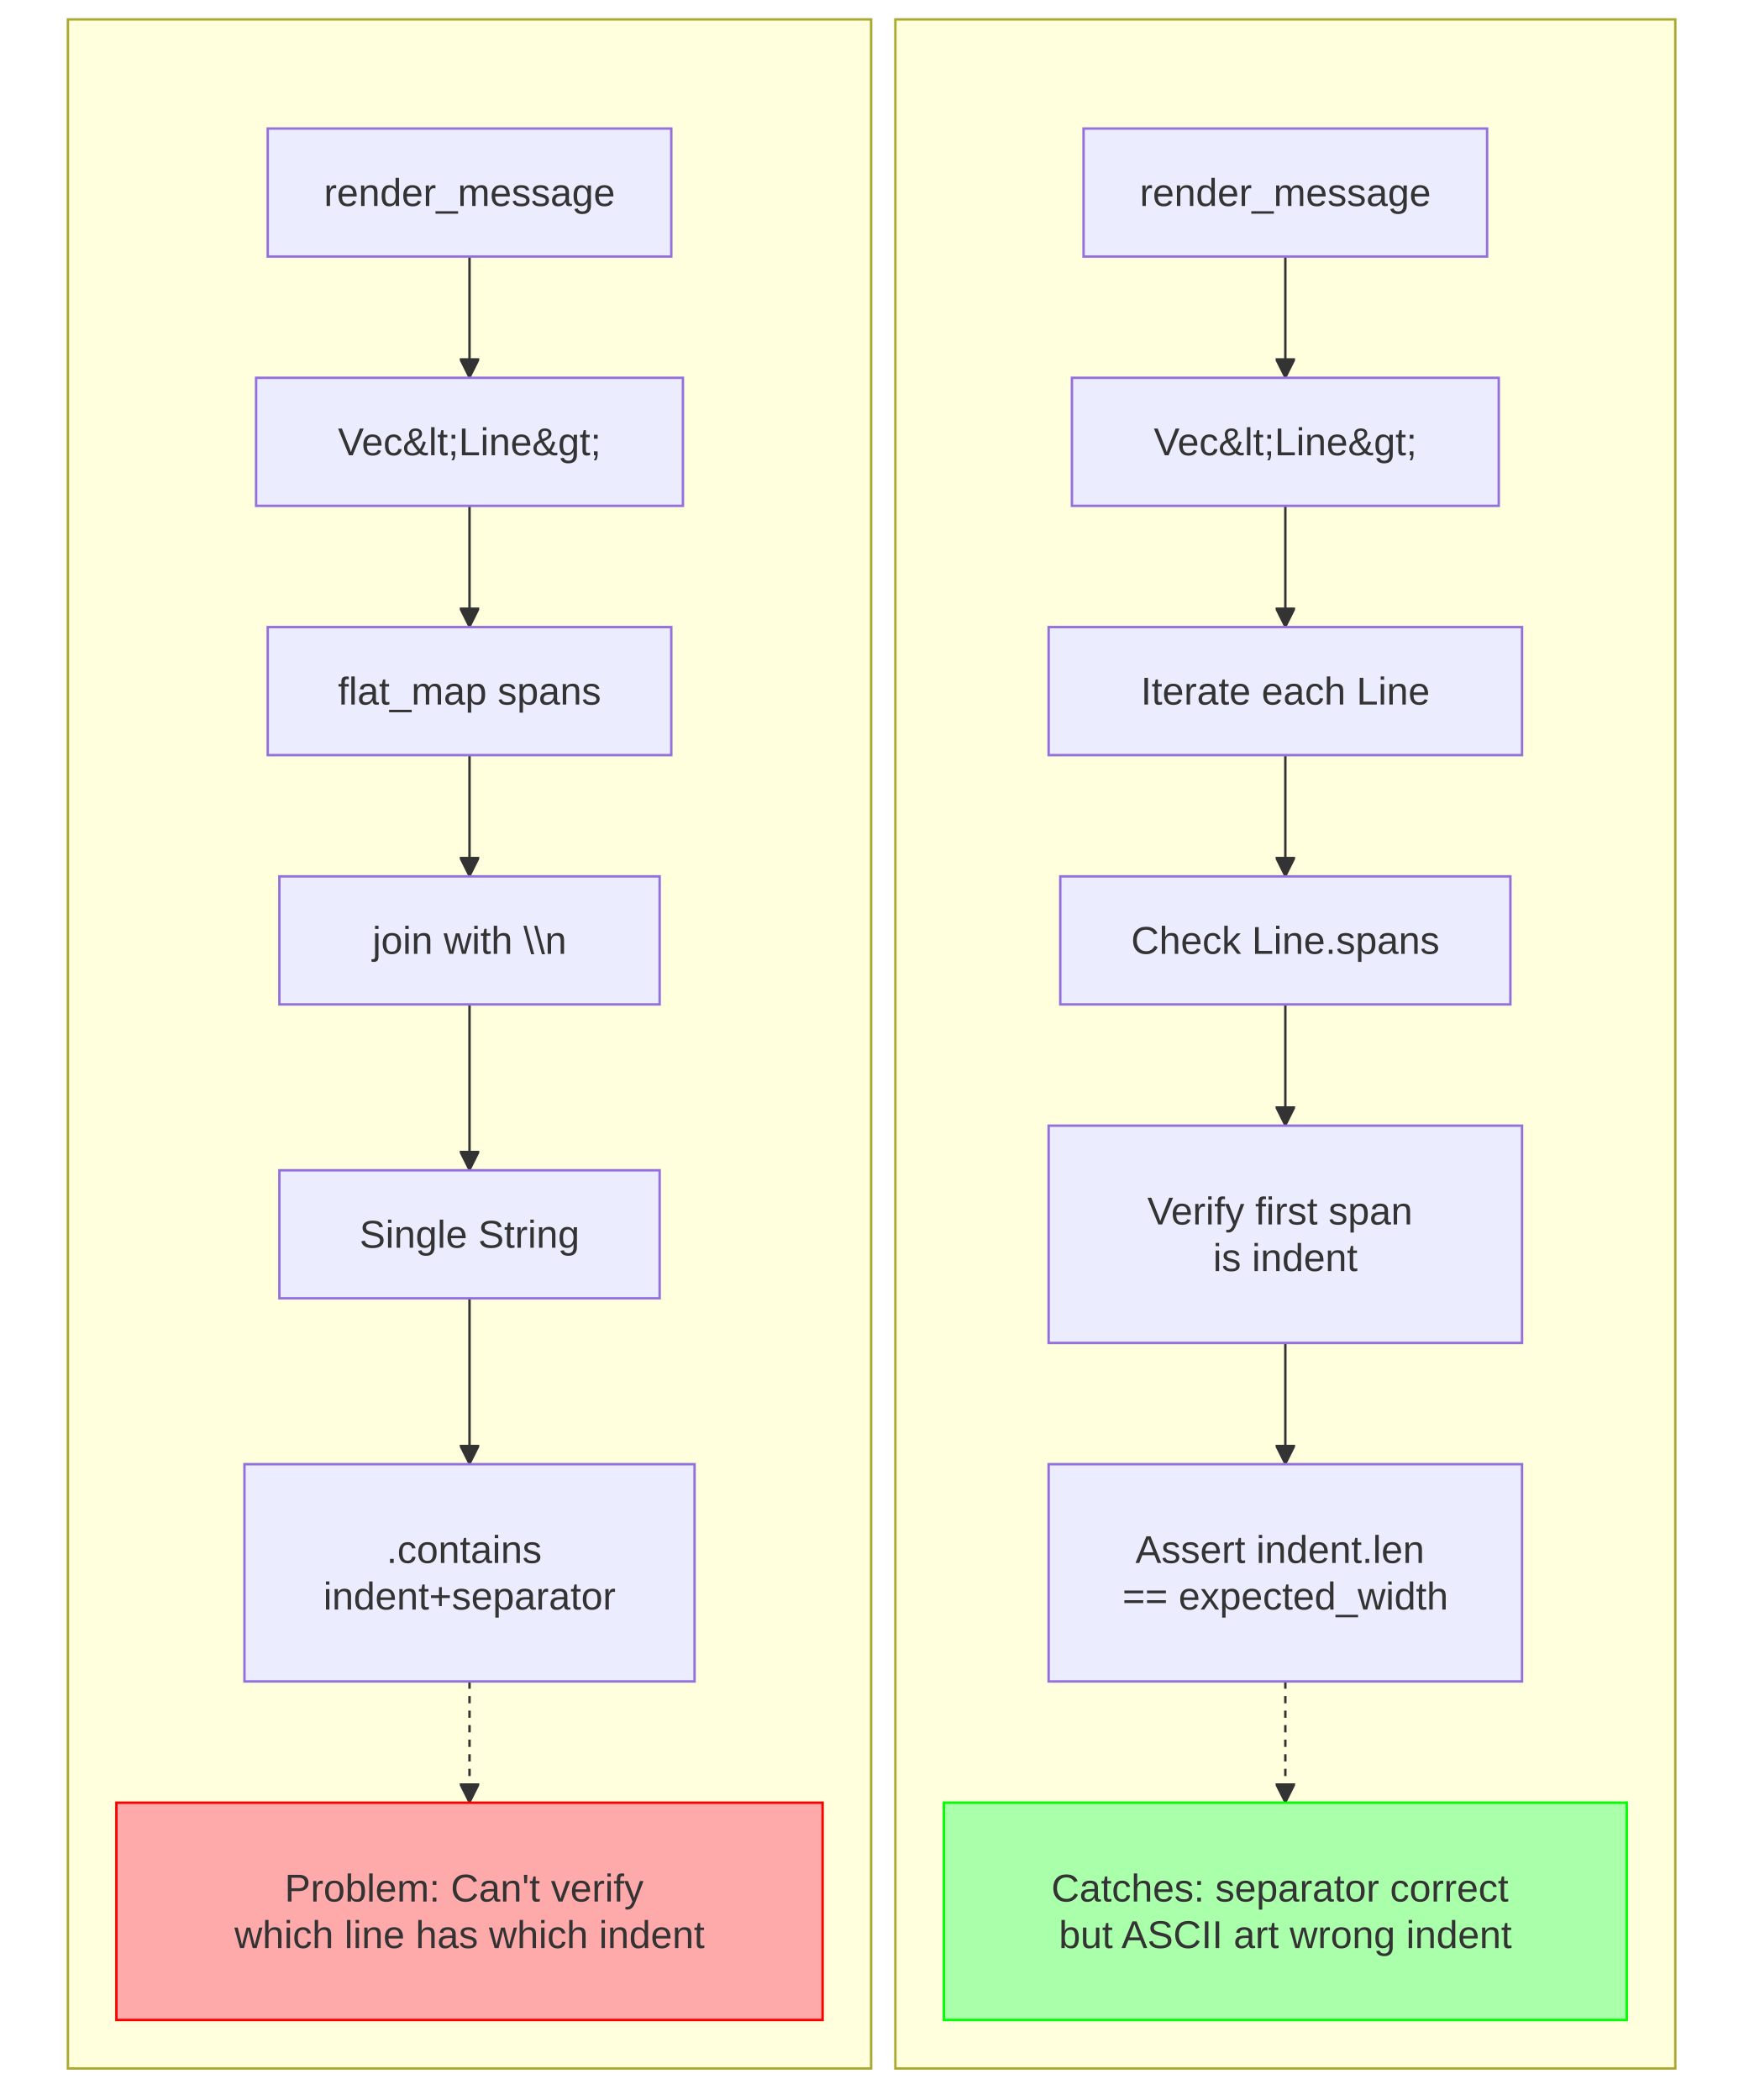
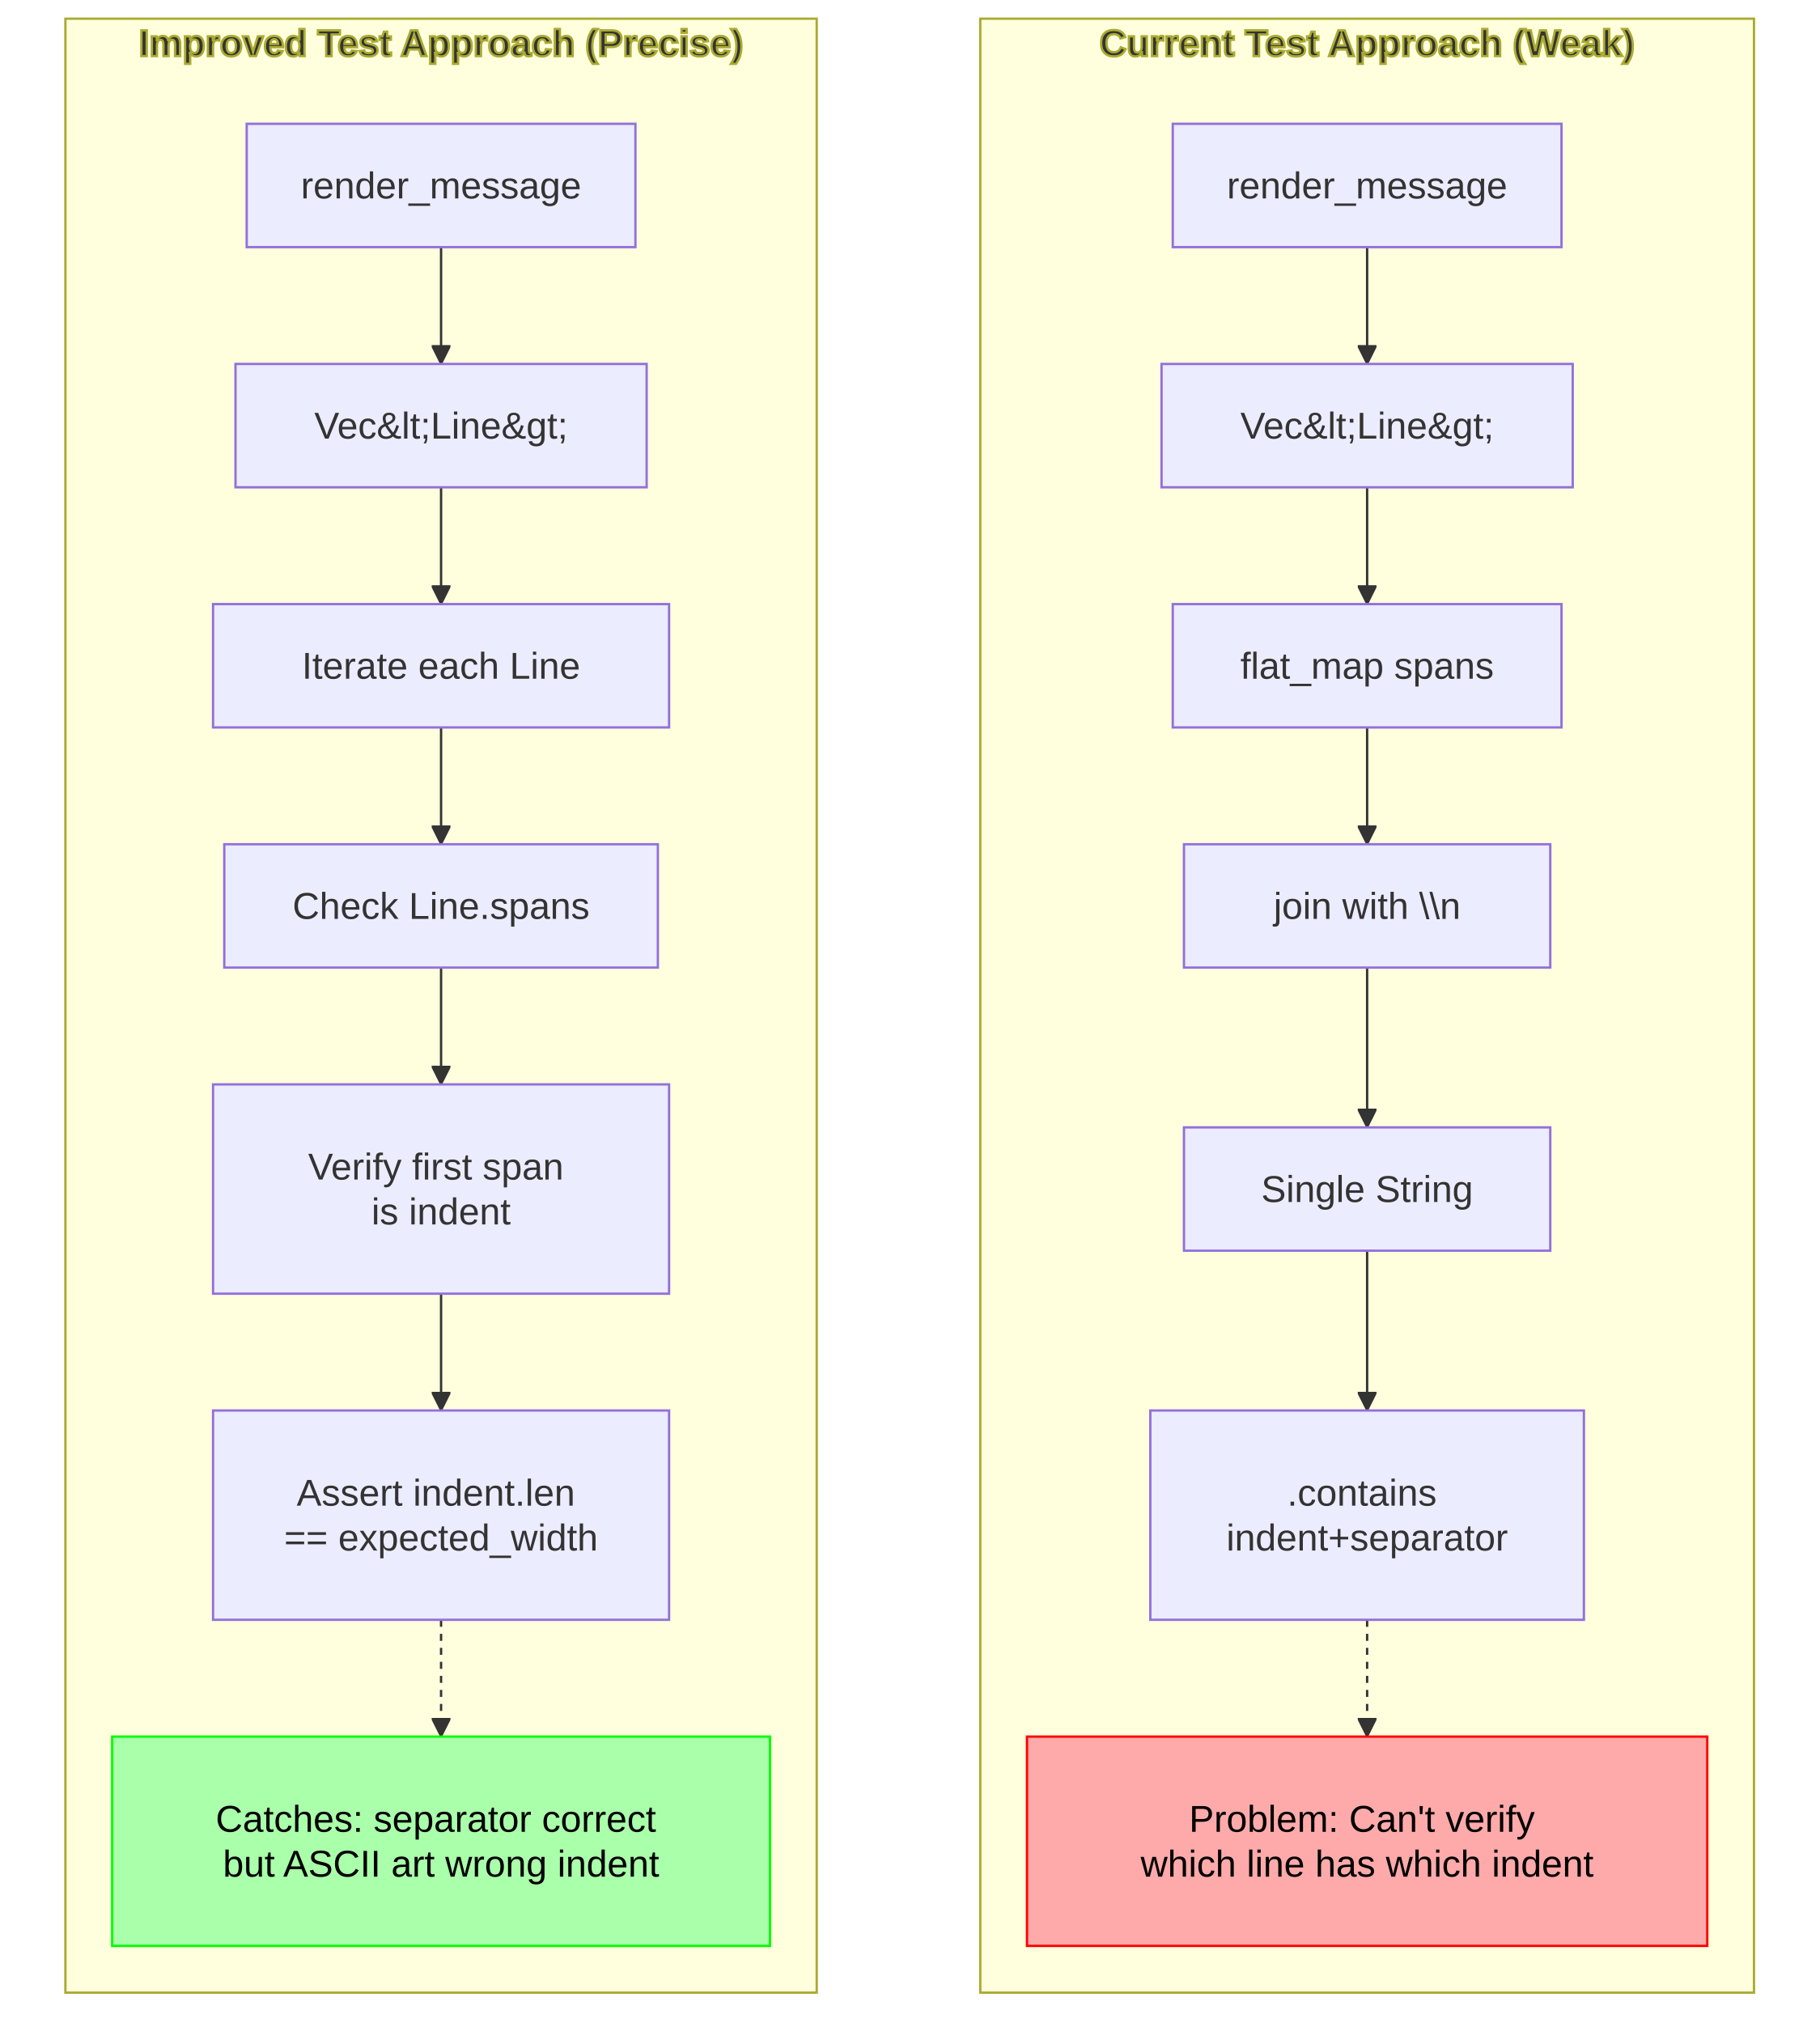
- <svg xmlns="http://www.w3.org/2000/svg" width="718.8" height="866" viewBox="-8 -28 718.8 866" class="mermaid">
+ <svg xmlns="http://www.w3.org/2000/svg" width="778.8" height="866" viewBox="-8 -28 778.8 866" class="mermaid">
  <style>

.mermaid {
  font-family: trebuchet ms, verdana, arial, sans-serif;
  font-size: 16px;
}

.node rect,
.node polygon,
.node circle,
.node ellipse,
.node path {
  fill: #ECECFF;
  stroke: #9370DB;
  stroke-width: 1px;
}

.node line {
  stroke: #9370DB;
  stroke-width: 1px;
}

.node .label {
  fill: #333333;
}

.node text {
  fill: #333333;
  font-family: trebuchet ms, verdana, arial, sans-serif;
  font-size: 16px;
}

.edge-path {
  fill: none;
  stroke: #333333;
  stroke-width: 1px;
}

.edge-label {
  fill: #333333;
  font-family: trebuchet ms, verdana, arial, sans-serif;
}

.edge-label-bg {
  fill: rgba(232, 232, 232, 0.8);
}

.subgraph {
  fill: #ffffde;
  stroke: #aaaa33;
  stroke-width: 1px;
}

.subgraph-title {
  fill: #333333;
  font-weight: bold;
}

.cluster rect {
  fill: #ffffde;
  stroke: #aaaa33;
  stroke-width: 1px;
  rx: 5px;
  ry: 5px;
}

.cluster-label {
  fill: #333333;
  font-family: trebuchet ms, verdana, arial, sans-serif;
  font-size: 16px;
  font-weight: bold;
}

marker path {
  fill: #333333;
  stroke: #333333;
}

  </style>
  <defs>
    <marker id="arrow_point" viewBox="0 0 10 10" refX="10" refY="5" markerWidth="8" markerHeight="8" orient="auto" markerUnits="userSpaceOnUse">
      <path d="M 0 0 L 10 5 L 0 10 z" />
    </marker>
    <marker id="arrow_point_start" viewBox="0 0 10 10" refX="4.5" refY="5" markerWidth="8" markerHeight="8" orient="auto" markerUnits="userSpaceOnUse">
      <path d="M 0 5 L 10 10 L 10 0 z" />
    </marker>
    <marker id="arrow_cross" viewBox="0 0 11 11" refX="12" refY="5.2" markerWidth="11" markerHeight="11" orient="auto" markerUnits="userSpaceOnUse">
-       <path d="M 1 1 L 10 10 M 10 1 L 1 10" stroke-width="2" fill="none" />
+       <path d="M 1 1 L 10 10 M 10 1 L 1 10" fill="none" stroke-width="2" />
    </marker>
    <marker id="arrow_cross_start" viewBox="0 0 11 11" refX="-1" refY="5.2" markerWidth="11" markerHeight="11" orient="auto" markerUnits="userSpaceOnUse">
      <path d="M 1 1 L 10 10 M 10 1 L 1 10" stroke-width="2" fill="none" />
    </marker>
    <marker id="arrow_circle" viewBox="0 0 10 10" refX="11" refY="5" markerWidth="11" markerHeight="11" orient="auto" markerUnits="userSpaceOnUse">
      <circle cx="5" cy="5" r="5" />
    </marker>
    <marker id="arrow_circle_start" viewBox="0 0 10 10" refX="-1" refY="5" markerWidth="11" markerHeight="11" orient="auto" markerUnits="userSpaceOnUse">
      <circle cx="5" cy="5" r="5" />
    </marker>
  </defs>
  <g class="root">
    <g class="clusters">
-       <g class="subgraph" id="subgraph-">
-         <rect x="20" y="-20" width="331.2" height="845" class="cluster" />
-         <text x="185.6" y="-4" class="cluster-label" text-anchor="middle" />
-       </g>
-       <g class="subgraph" id="subgraph-">
-         <rect x="361.2" y="-20" width="321.6" height="845" class="cluster" />
-         <text x="522" y="-4" class="cluster-label" text-anchor="middle" />
+       <g class="subgraph" id="subgraph-Current Test Approach (Weak)">
+         <rect x="411.6" y="-20" width="331.2" height="845" class="cluster" />
+         <text x="577.2" y="-4" class="cluster-label" text-anchor="middle">Current Test Approach (Weak)</text>
+       </g>
+       <g class="subgraph" id="subgraph-Improved Test Approach (Precise)">
+         <rect x="20" y="-20" width="321.6" height="845" class="cluster" />
+         <text x="180.8" y="-4" class="cluster-label" text-anchor="middle">Improved Test Approach (Precise)</text>
      </g>
    </g>
    <g class="edgePaths">
      <g class="edge" id="edge-L-A1-B1-0">
-         <path d="M 185.60 77.80 C 185.60 86.13, 185.60 94.47, 185.60 102.80 C 185.60 111.13, 185.60 119.47, 185.60 127.80" class="edge-path" fill="none" stroke-width="1" marker-end="url(#arrow_point)" />
+         <path d="M 577.20 77.80 C 577.20 86.13, 577.20 94.47, 577.20 102.80 C 577.20 111.13, 577.20 119.47, 577.20 127.80" class="edge-path" marker-end="url(#arrow_point)" fill="none" stroke-width="1" />
      </g>
      <g class="edge" id="edge-L-B1-C1-0">
-         <path d="M 185.60 180.60 C 185.60 188.93, 185.60 197.27, 185.60 205.60 C 185.60 213.93, 185.60 222.27, 185.60 230.60" class="edge-path" stroke-width="1" fill="none" marker-end="url(#arrow_point)" />
+         <path d="M 577.20 180.60 C 577.20 188.93, 577.20 197.27, 577.20 205.60 C 577.20 213.93, 577.20 222.27, 577.20 230.60" class="edge-path" stroke-width="1" marker-end="url(#arrow_point)" fill="none" />
      </g>
      <g class="edge" id="edge-L-C1-D1-0">
-         <path d="M 185.60 283.40 C 185.60 291.73, 185.60 300.07, 185.60 308.40 C 185.60 316.73, 185.60 325.07, 185.60 333.40" class="edge-path" stroke-width="1" marker-end="url(#arrow_point)" fill="none" />
+         <path d="M 577.20 283.40 C 577.20 291.73, 577.20 300.07, 577.20 308.40 C 577.20 316.73, 577.20 325.07, 577.20 333.40" class="edge-path" stroke-width="1" marker-end="url(#arrow_point)" fill="none" />
      </g>
      <g class="edge" id="edge-L-D1-E1-0">
-         <path d="M 185.60 386.20 C 185.60 394.53, 185.60 402.87, 185.60 414.27 C 185.60 425.67, 185.60 440.13, 185.60 454.60" class="edge-path" marker-end="url(#arrow_point)" stroke-width="1" fill="none" />
+         <path d="M 577.20 386.20 C 577.20 394.53, 577.20 402.87, 577.20 414.27 C 577.20 425.67, 577.20 440.13, 577.20 454.60" class="edge-path" fill="none" stroke-width="1" marker-end="url(#arrow_point)" />
      </g>
      <g class="edge" id="edge-L-E1-F1-0">
-         <path d="M 185.60 507.40 C 185.60 521.87, 185.60 536.33, 185.60 547.73 C 185.60 559.13, 185.60 567.47, 185.60 575.80" class="edge-path" stroke-width="1" marker-end="url(#arrow_point)" fill="none" />
+         <path d="M 577.20 507.40 C 577.20 521.87, 577.20 536.33, 577.20 547.73 C 577.20 559.13, 577.20 567.47, 577.20 575.80" class="edge-path" stroke-width="1" marker-end="url(#arrow_point)" fill="none" />
      </g>
      <g class="edge" id="edge-L-F1-G1-0">
-         <path d="M 185.60 665.40 C 185.60 673.73, 185.60 682.07, 185.60 690.40 C 185.60 698.73, 185.60 707.07, 185.60 715.40" class="edge-path" stroke-dasharray="3,3" marker-end="url(#arrow_point)" stroke-width="2" fill="none" />
+         <path d="M 577.20 665.40 C 577.20 673.73, 577.20 682.07, 577.20 690.40 C 577.20 698.73, 577.20 707.07, 577.20 715.40" class="edge-path" fill="none" stroke-dasharray="3,3" stroke-width="2" marker-end="url(#arrow_point)" />
      </g>
      <g class="edge" id="edge-L-A2-B2-0">
-         <path d="M 522.00 77.80 C 522.00 86.13, 522.00 94.47, 522.00 102.80 C 522.00 111.13, 522.00 119.47, 522.00 127.80" class="edge-path" marker-end="url(#arrow_point)" stroke-width="1" fill="none" />
+         <path d="M 180.80 77.80 C 180.80 86.13, 180.80 94.47, 180.80 102.80 C 180.80 111.13, 180.80 119.47, 180.80 127.80" class="edge-path" stroke-width="1" fill="none" marker-end="url(#arrow_point)" />
      </g>
      <g class="edge" id="edge-L-B2-C2-0">
-         <path d="M 522.00 180.60 C 522.00 188.93, 522.00 197.27, 522.00 205.60 C 522.00 213.93, 522.00 222.27, 522.00 230.60" class="edge-path" fill="none" stroke-width="1" marker-end="url(#arrow_point)" />
+         <path d="M 180.80 180.60 C 180.80 188.93, 180.80 197.27, 180.80 205.60 C 180.80 213.93, 180.80 222.27, 180.80 230.60" class="edge-path" marker-end="url(#arrow_point)" fill="none" stroke-width="1" />
      </g>
      <g class="edge" id="edge-L-C2-D2-0">
-         <path d="M 522.00 283.40 C 522.00 291.73, 522.00 300.07, 522.00 308.40 C 522.00 316.73, 522.00 325.07, 522.00 333.40" class="edge-path" fill="none" marker-end="url(#arrow_point)" stroke-width="1" />
+         <path d="M 180.80 283.40 C 180.80 291.73, 180.80 300.07, 180.80 308.40 C 180.80 316.73, 180.80 325.07, 180.80 333.40" class="edge-path" fill="none" stroke-width="1" marker-end="url(#arrow_point)" />
      </g>
      <g class="edge" id="edge-L-D2-E2-0">
-         <path d="M 522.00 386.20 C 522.00 394.53, 522.00 402.87, 522.00 411.20 C 522.00 419.53, 522.00 427.87, 522.00 436.20" class="edge-path" stroke-width="1" marker-end="url(#arrow_point)" fill="none" />
+         <path d="M 180.80 386.20 C 180.80 394.53, 180.80 402.87, 180.80 411.20 C 180.80 419.53, 180.80 427.87, 180.80 436.20" class="edge-path" fill="none" stroke-width="1" marker-end="url(#arrow_point)" />
      </g>
      <g class="edge" id="edge-L-E2-F2-0">
-         <path d="M 522.00 525.80 C 522.00 534.13, 522.00 542.47, 522.00 550.80 C 522.00 559.13, 522.00 567.47, 522.00 575.80" class="edge-path" stroke-width="1" fill="none" marker-end="url(#arrow_point)" />
+         <path d="M 180.80 525.80 C 180.80 534.13, 180.80 542.47, 180.80 550.80 C 180.80 559.13, 180.80 567.47, 180.80 575.80" class="edge-path" stroke-width="1" marker-end="url(#arrow_point)" fill="none" />
      </g>
      <g class="edge" id="edge-L-F2-G2-0">
-         <path d="M 522.00 665.40 C 522.00 673.73, 522.00 682.07, 522.00 690.40 C 522.00 698.73, 522.00 707.07, 522.00 715.40" class="edge-path" fill="none" marker-end="url(#arrow_point)" stroke-width="2" stroke-dasharray="3,3" />
+         <path d="M 180.80 665.40 C 180.80 673.73, 180.80 682.07, 180.80 690.40 C 180.80 698.73, 180.80 707.07, 180.80 715.40" class="edge-path" stroke-width="2" marker-end="url(#arrow_point)" fill="none" stroke-dasharray="3,3" />
      </g>
    </g>
    <g class="edgeLabels">

    </g>
    <g class="nodes">
      <g class="node" id="node-A1">
-         <rect x="102.4" y="25" width="166.4" height="52.8" />
-         <text x="185.6" y="51.4" class="label" text-anchor="middle" dominant-baseline="central">render_message</text>
+         <rect x="494" y="25" width="166.4" height="52.8" />
+         <text x="577.2" y="51.4" class="label" text-anchor="middle" dominant-baseline="central">render_message</text>
      </g>
      <g class="node" id="node-A2">
-         <rect x="438.8" y="25" width="166.4" height="52.8" />
-         <text x="522" y="51.4" class="label" text-anchor="middle" dominant-baseline="central">render_message</text>
+         <rect x="97.6" y="25" width="166.4" height="52.8" />
+         <text x="180.8" y="51.4" class="label" dominant-baseline="central" text-anchor="middle">render_message</text>
      </g>
      <g class="node" id="node-B1">
-         <rect x="97.6" y="127.8" width="176" height="52.8" />
-         <text x="185.6" y="154.2" class="label" dominant-baseline="central" text-anchor="middle">Vec&amp;lt;Line&amp;gt;</text>
+         <rect x="489.2" y="127.8" width="176" height="52.8" />
+         <text x="577.2" y="154.2" class="label" dominant-baseline="central" text-anchor="middle">Vec&amp;lt;Line&amp;gt;</text>
      </g>
      <g class="node" id="node-B2">
-         <rect x="434" y="127.8" width="176" height="52.8" />
-         <text x="522" y="154.2" class="label" dominant-baseline="central" text-anchor="middle">Vec&amp;lt;Line&amp;gt;</text>
+         <rect x="92.8" y="127.8" width="176" height="52.8" />
+         <text x="180.8" y="154.2" class="label" dominant-baseline="central" text-anchor="middle">Vec&amp;lt;Line&amp;gt;</text>
      </g>
      <g class="node" id="node-C1">
-         <rect x="102.4" y="230.6" width="166.4" height="52.8" />
-         <text x="185.6" y="257" class="label" dominant-baseline="central" text-anchor="middle">flat_map spans</text>
+         <rect x="494" y="230.6" width="166.4" height="52.8" />
+         <text x="577.2" y="257" class="label" text-anchor="middle" dominant-baseline="central">flat_map spans</text>
      </g>
      <g class="node" id="node-C2">
-         <rect x="424.4" y="230.6" width="195.2" height="52.8" />
-         <text x="522" y="257" class="label" dominant-baseline="central" text-anchor="middle">Iterate each Line</text>
+         <rect x="83.2" y="230.6" width="195.2" height="52.8" />
+         <text x="180.8" y="257" class="label" dominant-baseline="central" text-anchor="middle">Iterate each Line</text>
      </g>
      <g class="node" id="node-D1">
-         <rect x="107.2" y="333.4" width="156.8" height="52.8" />
-         <text x="185.6" y="359.8" class="label" text-anchor="middle" dominant-baseline="central">join with \\n</text>
+         <rect x="498.8" y="333.4" width="156.8" height="52.8" />
+         <text x="577.2" y="359.8" class="label" text-anchor="middle" dominant-baseline="central">join with \\n</text>
      </g>
      <g class="node" id="node-D2">
-         <rect x="429.2" y="333.4" width="185.6" height="52.8" />
-         <text x="522" y="359.8" class="label" dominant-baseline="central" text-anchor="middle">Check Line.spans</text>
+         <rect x="88" y="333.4" width="185.6" height="52.8" />
+         <text x="180.8" y="359.8" class="label" dominant-baseline="central" text-anchor="middle">Check Line.spans</text>
      </g>
      <g class="node" id="node-E1">
-         <rect x="107.2" y="454.6" width="156.8" height="52.8" />
-         <text x="185.6" y="481" class="label" dominant-baseline="central" text-anchor="middle">Single String</text>
+         <rect x="498.8" y="454.6" width="156.8" height="52.8" />
+         <text x="577.2" y="481" class="label" text-anchor="middle" dominant-baseline="central">Single String</text>
      </g>
      <g class="node" id="node-E2">
-         <rect x="424.4" y="436.2" width="195.2" height="89.6" />
-         <text x="522" y="481" class="label" text-anchor="middle" dominant-baseline="central">
-           <tspan x="522" y="481" dy="-0.6em">Verify first span</tspan>
-           <tspan x="522" dy="1.2em">is indent</tspan>
+         <rect x="83.2" y="436.2" width="195.2" height="89.6" />
+         <text x="180.8" y="481" class="label" dominant-baseline="central" text-anchor="middle">
+           <tspan x="180.8" y="481" dy="-0.6em">Verify first span</tspan>
+           <tspan x="180.8" dy="1.2em">is indent</tspan>
        </text>
      </g>
      <g class="node" id="node-F1">
-         <rect x="92.8" y="575.8" width="185.6" height="89.6" />
-         <text x="185.6" y="620.6" class="label" dominant-baseline="central" text-anchor="middle">
-           <tspan x="185.6" y="620.6" dy="-0.6em">.contains</tspan>
-           <tspan x="185.6" dy="1.2em">indent+separator</tspan>
+         <rect x="484.4" y="575.8" width="185.6" height="89.6" />
+         <text x="577.2" y="620.6" class="label" text-anchor="middle" dominant-baseline="central">
+           <tspan x="577.2" y="620.6" dy="-0.6em">.contains</tspan>
+           <tspan x="577.2" dy="1.2em">indent+separator</tspan>
        </text>
      </g>
      <g class="node" id="node-F2">
-         <rect x="424.4" y="575.8" width="195.2" height="89.6" />
-         <text x="522" y="620.6" class="label" dominant-baseline="central" text-anchor="middle">
-           <tspan x="522" y="620.6" dy="-0.6em">Assert indent.len</tspan>
-           <tspan x="522" dy="1.2em">== expected_width</tspan>
+         <rect x="83.2" y="575.8" width="195.2" height="89.6" />
+         <text x="180.8" y="620.6" class="label" text-anchor="middle" dominant-baseline="central">
+           <tspan x="180.8" y="620.6" dy="-0.6em">Assert indent.len</tspan>
+           <tspan x="180.8" dy="1.2em">== expected_width</tspan>
        </text>
      </g>
      <g class="node" id="node-G1">
-         <rect x="40" y="715.4" width="291.2" height="89.6" style="fill:#faa !important;stroke:#f00 !important" />
-         <text x="185.6" y="760.2" class="label" dominant-baseline="central" text-anchor="middle">
-           <tspan x="185.6" y="760.2" dy="-0.6em">Problem: Can't verify</tspan>
-           <tspan x="185.6" dy="1.2em">which line has which indent</tspan>
+         <rect x="431.6" y="715.4" width="291.2" height="89.6" style="fill:#faa !important;stroke:#f00 !important" />
+         <text x="577.2" y="760.2" class="label" dominant-baseline="central" text-anchor="middle" style="fill: #000000">
+           <tspan x="577.2" y="760.2" dy="-0.6em">Problem: Can't verify</tspan>
+           <tspan x="577.2" dy="1.2em">which line has which indent</tspan>
        </text>
      </g>
      <g class="node" id="node-G2">
-         <rect x="381.2" y="715.4" width="281.6" height="89.6" style="fill:#afa !important;stroke:#0f0 !important" />
-         <text x="522" y="760.2" class="label" text-anchor="middle" dominant-baseline="central">
-           <tspan x="522" y="760.2" dy="-0.6em">Catches: separator correct</tspan>
-           <tspan x="522" dy="1.2em">but ASCII art wrong indent</tspan>
+         <rect x="40" y="715.4" width="281.6" height="89.6" style="fill:#afa !important;stroke:#0f0 !important" />
+         <text x="180.8" y="760.2" class="label" text-anchor="middle" dominant-baseline="central" style="fill: #000000">
+           <tspan x="180.8" y="760.2" dy="-0.6em">Catches: separator correct</tspan>
+           <tspan x="180.8" dy="1.2em">but ASCII art wrong indent</tspan>
        </text>
      </g>
    </g>
  </g>
</svg>
